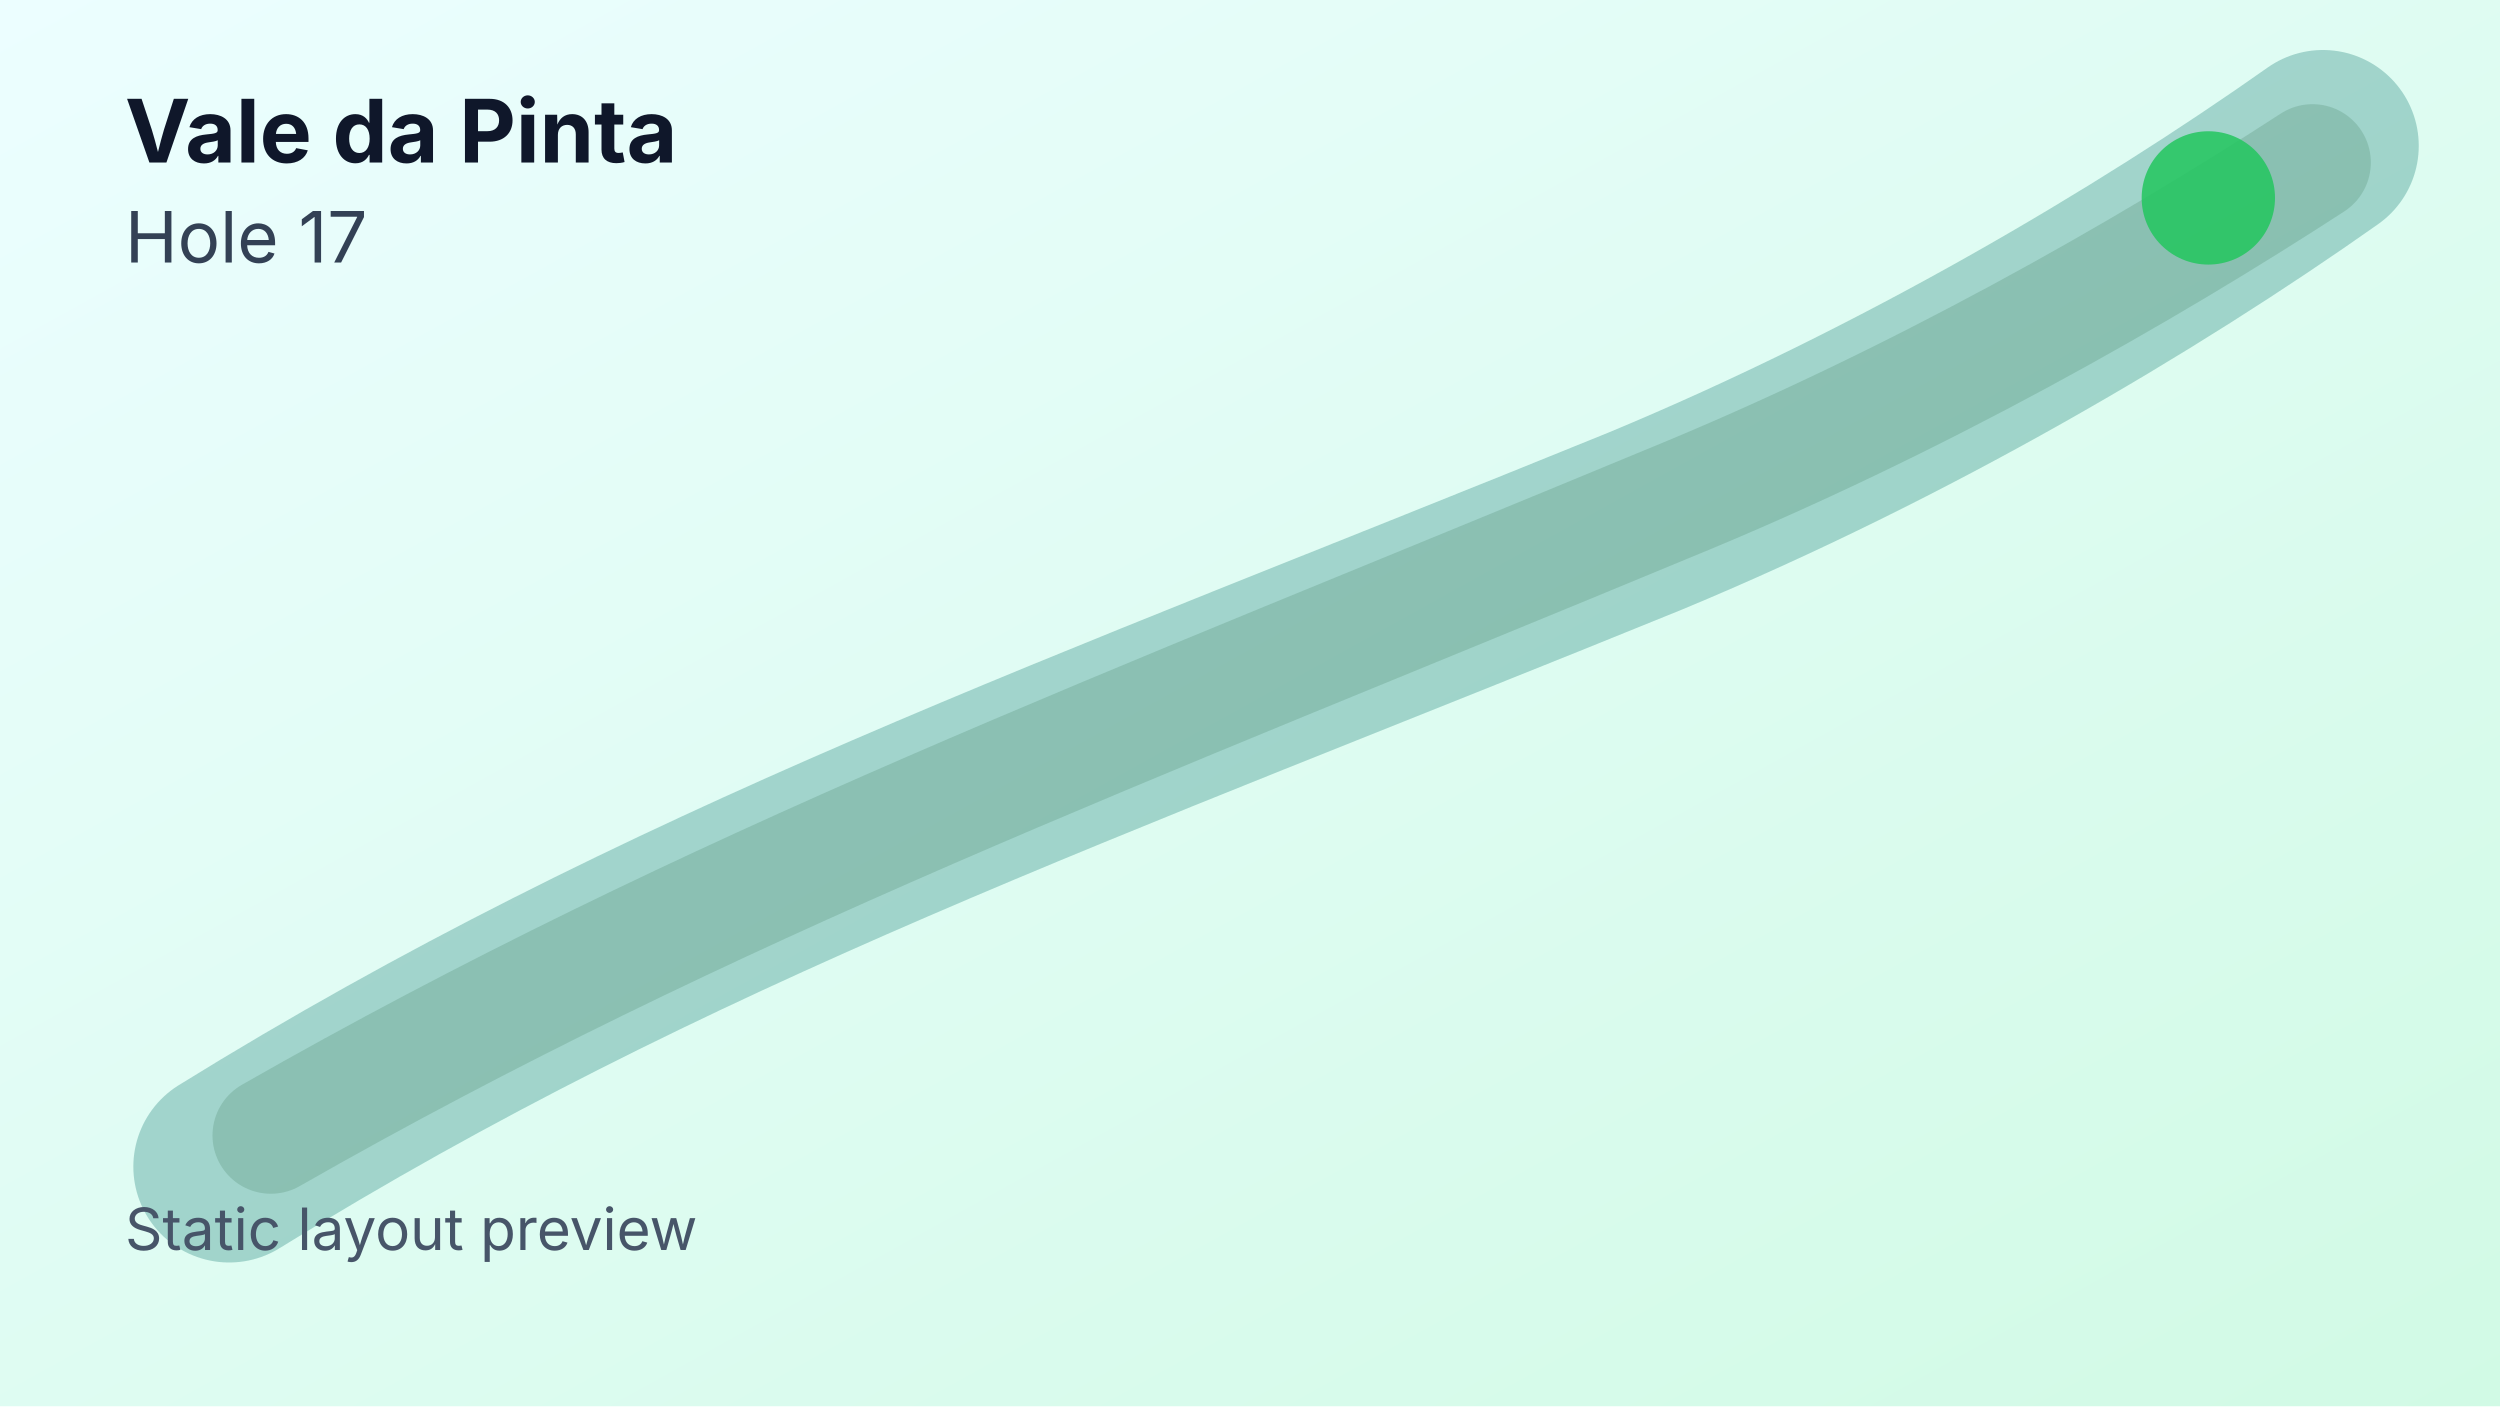
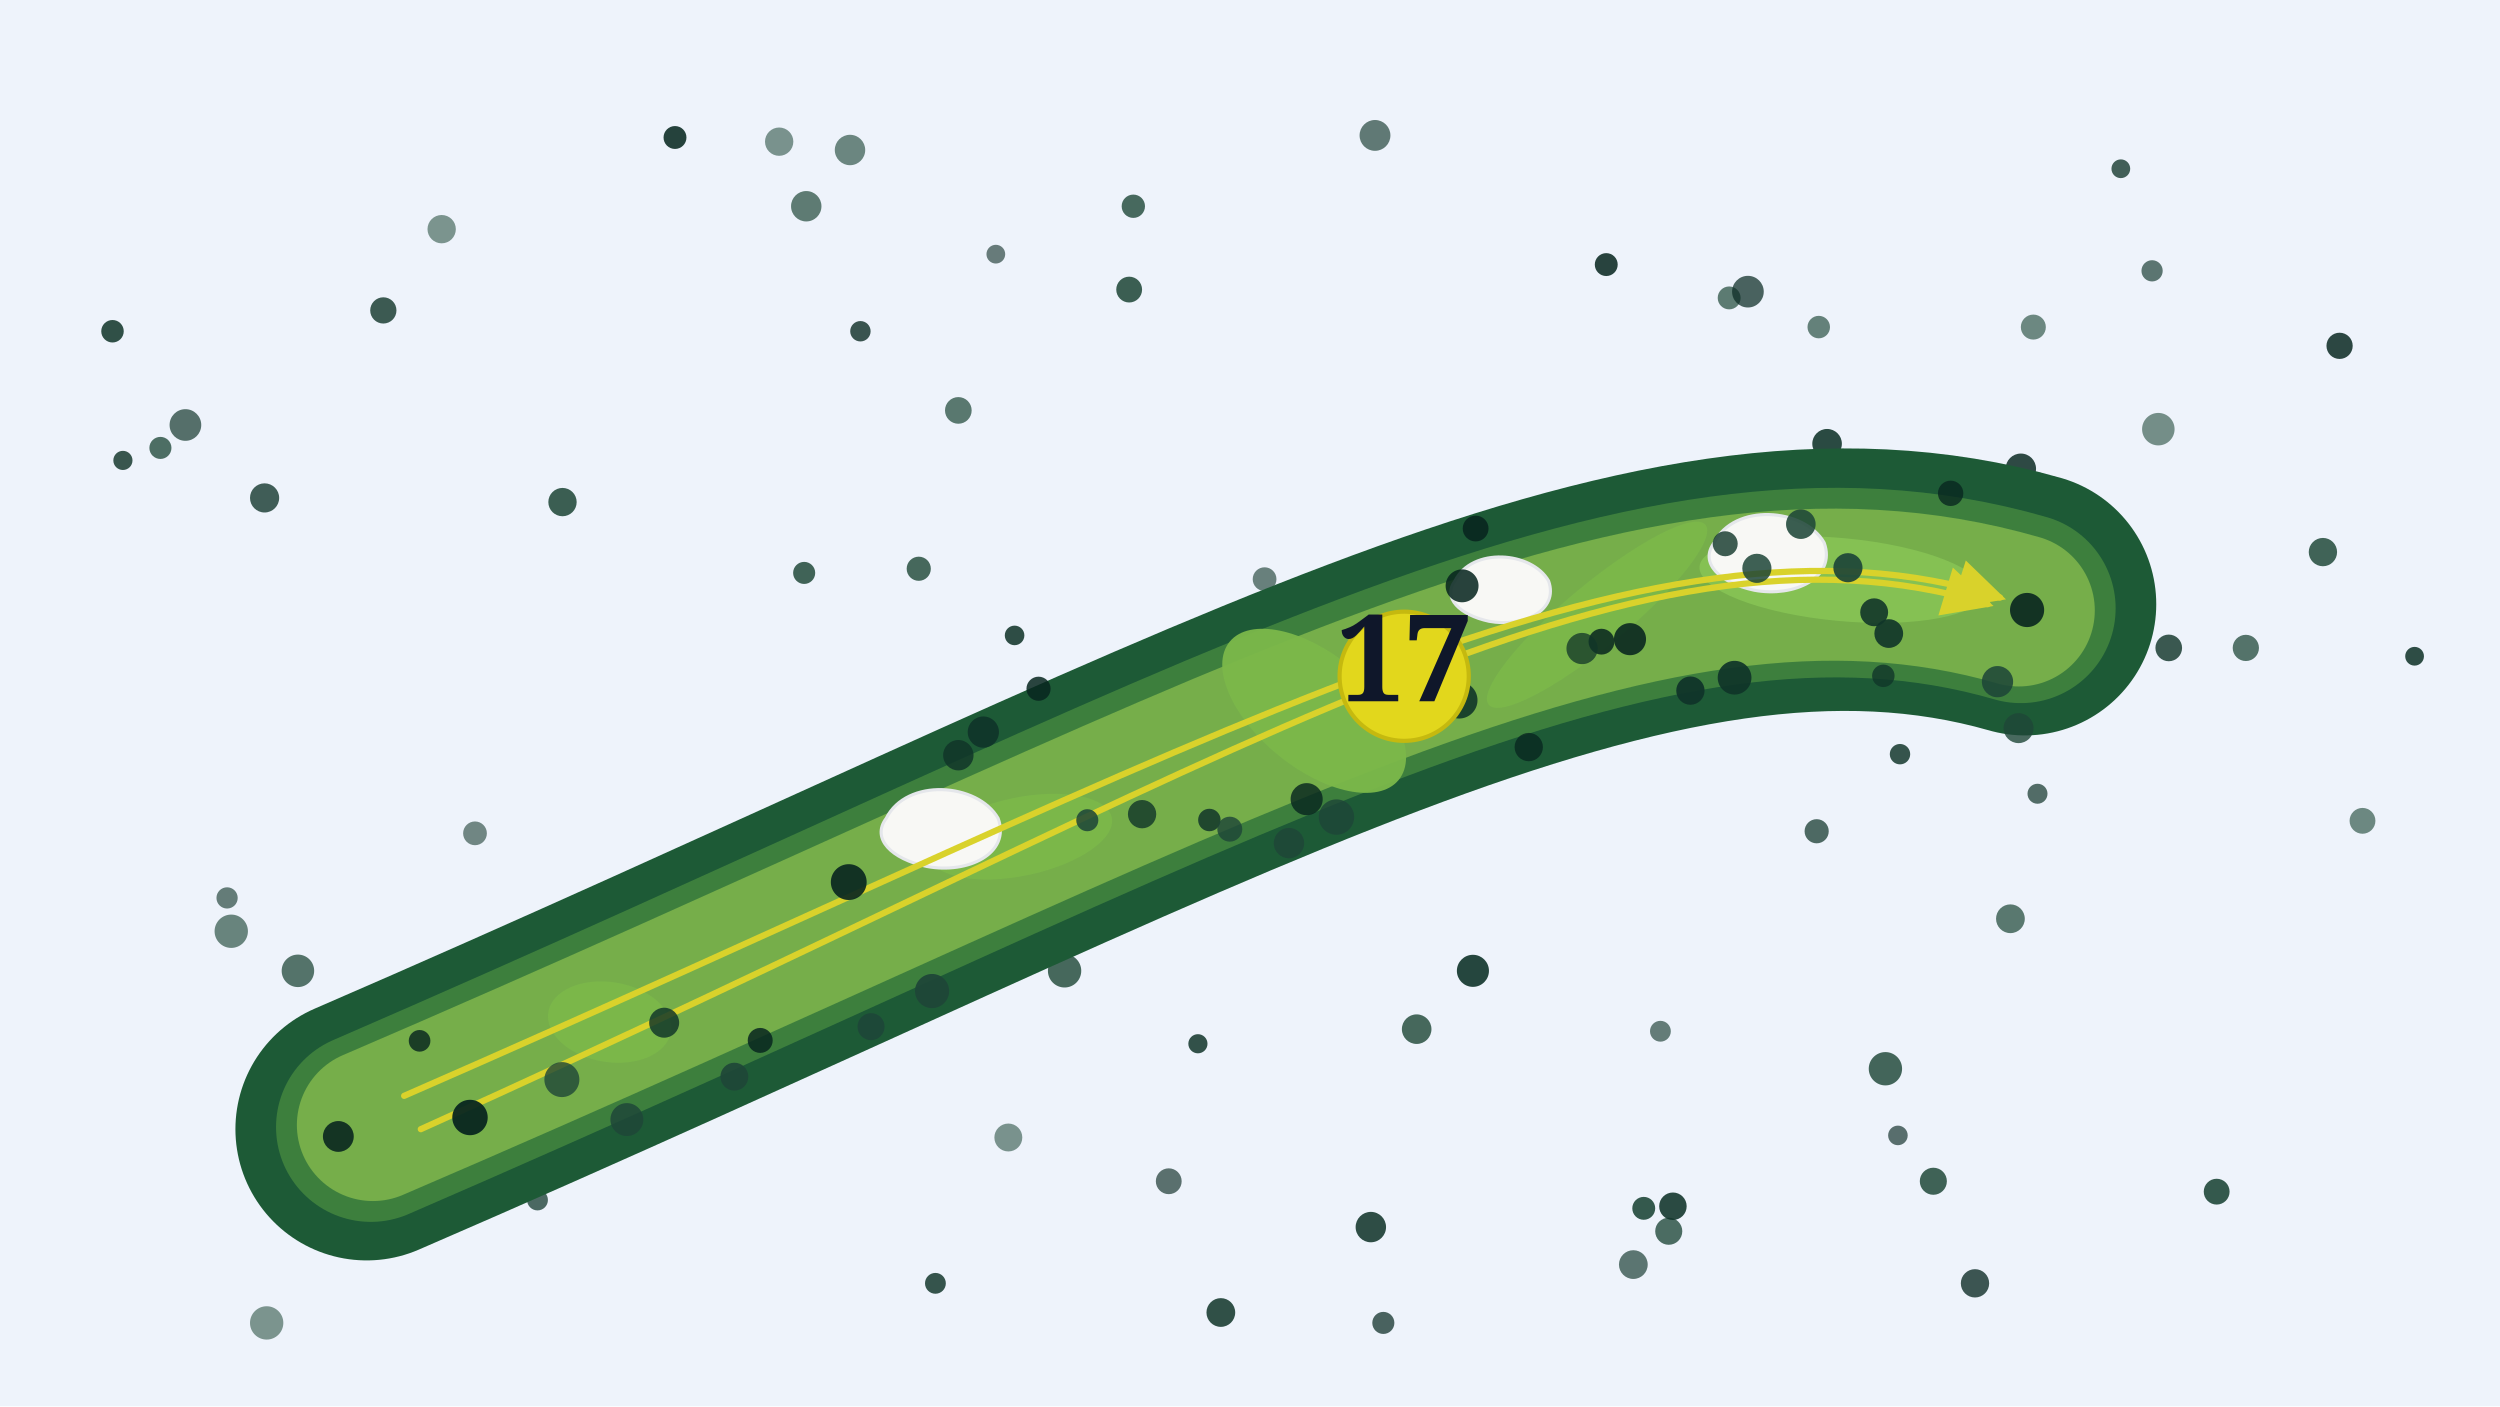
<svg xmlns="http://www.w3.org/2000/svg" viewBox="0 0 1200 675" role="img" aria-label="Vale da Pinta Hole 17">
  <defs>
-     <linearGradient id="bg" x1="0" y1="0" x2="1" y2="1">
-       <stop offset="0%" stop-color="#ecfeff" />
-       <stop offset="100%" stop-color="#d1fae5" />
-     </linearGradient>
+     <marker id="arrow" markerWidth="8" markerHeight="8" refX="7" refY="4" orient="auto">
+       <path d="M0,0 L8,4 L0,8 z" fill="#d9d22b" />
+     </marker>
  </defs>
-   <rect width="1200" height="675" fill="url(#bg)" />
-   <path d="M110 560 C320 430, 520 360, 790 250 C915 198, 1030 130, 1115 70" fill="none" stroke="#0f766e" stroke-opacity="0.30" stroke-width="92" stroke-linecap="round" />
-   <path d="M130 545 C340 425, 540 350, 800 242 C920 193, 1030 130, 1110 78" fill="none" stroke="#14532d" stroke-opacity="0.16" stroke-width="56" stroke-linecap="round" />
-   <circle cx="1060" cy="95" r="32" fill="#22c55e" fill-opacity="0.85" />
-   <text x="60" y="78" fill="#0f172a" font-family="Inter, Arial, sans-serif" font-size="42" font-weight="700">Vale da Pinta</text>
-   <text x="60" y="126" fill="#334155" font-family="Inter, Arial, sans-serif" font-size="34">Hole 17</text>
-   <text x="60" y="600" fill="#475569" font-family="Inter, Arial, sans-serif" font-size="28">Static layout preview</text>
+   <rect width="1200" height="675" fill="#eef3fb" />
+   <circle cx="757.0" cy="287.0" r="4.8" fill="#103429" fill-opacity="0.84" />
+   <circle cx="324.0" cy="66.0" r="5.5" fill="#0b2a23" fill-opacity="0.88" />
+   <circle cx="1018.0" cy="81.0" r="4.5" fill="#103429" fill-opacity="0.77" />
+   <circle cx="546.0" cy="393.0" r="8.0" fill="#21493a" fill-opacity="0.79" />
+   <circle cx="266.0" cy="547.0" r="7.7" fill="#21493a" fill-opacity="0.79" />
+   <circle cx="109.0" cy="431.0" r="5.1" fill="#103429" fill-opacity="0.62" />
+   <circle cx="561.0" cy="567.0" r="6.2" fill="#0b2a23" fill-opacity="0.65" />
+   <circle cx="934.0" cy="231.0" r="5.7" fill="#103429" fill-opacity="0.57" />
+   <circle cx="1115.0" cy="265.0" r="6.8" fill="#21493a" fill-opacity="0.84" />
+   <circle cx="625.0" cy="370.0" r="7.5" fill="#21493a" fill-opacity="0.59" />
+   <circle cx="965.0" cy="441.0" r="6.9" fill="#21493a" fill-opacity="0.72" />
+   <circle cx="787.0" cy="270.0" r="7.8" fill="#0b2a23" fill-opacity="0.87" />
+   <circle cx="534.0" cy="410.0" r="6.9" fill="#21493a" fill-opacity="0.59" />
+   <circle cx="976.0" cy="157.0" r="6.0" fill="#21493a" fill-opacity="0.63" />
+   <circle cx="928.0" cy="567.0" r="6.5" fill="#21493a" fill-opacity="0.85" />
+   <circle cx="430.0" cy="489.0" r="5.5" fill="#21493a" fill-opacity="0.75" />
+   <circle cx="905.0" cy="513.0" r="8.0" fill="#21493a" fill-opacity="0.83" />
+   <circle cx="1078.0" cy="311.0" r="6.3" fill="#21493a" fill-opacity="0.75" />
+   <circle cx="1033.0" cy="130.0" r="5.1" fill="#103429" fill-opacity="0.66" />
+   <circle cx="128.0" cy="635.0" r="8.0" fill="#21493a" fill-opacity="0.56" />
+   <circle cx="978.0" cy="232.0" r="5.3" fill="#21493a" fill-opacity="0.67" />
+   <circle cx="652.0" cy="359.0" r="5.8" fill="#21493a" fill-opacity="0.76" />
+   <circle cx="228.0" cy="400.0" r="5.7" fill="#103429" fill-opacity="0.57" />
+   <circle cx="607.0" cy="278.0" r="5.7" fill="#103429" fill-opacity="0.60" />
+   <circle cx="460.0" cy="197.0" r="6.4" fill="#21493a" fill-opacity="0.72" />
+   <circle cx="428.0" cy="398.0" r="6.3" fill="#0b2a23" fill-opacity="0.64" />
+   <circle cx="1123.0" cy="166.0" r="6.3" fill="#0b2a23" fill-opacity="0.85" />
+   <circle cx="586.0" cy="630.0" r="6.9" fill="#103429" fill-opacity="0.85" />
+   <circle cx="387.0" cy="99.0" r="7.3" fill="#21493a" fill-opacity="0.70" />
+   <circle cx="817.0" cy="321.0" r="5.5" fill="#21493a" fill-opacity="0.64" />
+   <circle cx="413.0" cy="159.0" r="4.9" fill="#0b2a23" fill-opacity="0.79" />
+   <circle cx="707.0" cy="466.0" r="7.7" fill="#103429" fill-opacity="0.90" />
+   <circle cx="912.0" cy="362.0" r="4.9" fill="#103429" fill-opacity="0.83" />
+   <circle cx="529.0" cy="357.0" r="6.7" fill="#103429" fill-opacity="0.83" />
+   <circle cx="258.0" cy="576.0" r="5.0" fill="#103429" fill-opacity="0.73" />
+   <circle cx="1041.0" cy="311.0" r="6.4" fill="#103429" fill-opacity="0.81" />
+   <circle cx="658.0" cy="589.0" r="7.3" fill="#103429" fill-opacity="0.86" />
+   <circle cx="511.0" cy="466.0" r="8.0" fill="#21493a" fill-opacity="0.82" />
+   <circle cx="59.0" cy="221.0" r="4.6" fill="#103429" fill-opacity="0.82" />
+   <circle cx="386.0" cy="275.0" r="5.3" fill="#21493a" fill-opacity="0.84" />
+   <circle cx="54.0" cy="159.0" r="5.4" fill="#103429" fill-opacity="0.85" />
+   <circle cx="544.0" cy="99.0" r="5.6" fill="#21493a" fill-opacity="0.81" />
+   <circle cx="745.0" cy="327.0" r="7.9" fill="#21493a" fill-opacity="0.70" />
+   <circle cx="374.0" cy="68.0" r="6.8" fill="#21493a" fill-opacity="0.57" />
+   <circle cx="581.0" cy="343.0" r="7.9" fill="#21493a" fill-opacity="0.82" />
+   <circle cx="143.0" cy="466.0" r="7.8" fill="#21493a" fill-opacity="0.75" />
+   <circle cx="212.0" cy="576.0" r="7.3" fill="#103429" fill-opacity="0.81" />
+   <circle cx="830.0" cy="143.0" r="5.5" fill="#21493a" fill-opacity="0.71" />
+   <circle cx="747.0" cy="347.0" r="7.3" fill="#21493a" fill-opacity="0.68" />
+   <circle cx="542.0" cy="139.0" r="6.2" fill="#21493a" fill-opacity="0.87" />
+   <circle cx="200.0" cy="526.0" r="5.1" fill="#21493a" fill-opacity="0.82" />
+   <circle cx="948.0" cy="616.0" r="6.8" fill="#0b2a23" fill-opacity="0.78" />
+   <circle cx="660.0" cy="65.0" r="7.4" fill="#103429" fill-opacity="0.64" />
+   <circle cx="873.0" cy="157.0" r="5.4" fill="#21493a" fill-opacity="0.67" />
+   <circle cx="487.0" cy="305.0" r="4.7" fill="#103429" fill-opacity="0.86" />
+   <circle cx="111.0" cy="447.0" r="8.0" fill="#21493a" fill-opacity="0.65" />
+   <circle cx="784.0" cy="340.0" r="5.1" fill="#21493a" fill-opacity="0.76" />
+   <circle cx="212.0" cy="110.0" r="6.8" fill="#21493a" fill-opacity="0.56" />
+   <circle cx="478.0" cy="122.0" r="4.5" fill="#0b2a23" fill-opacity="0.59" />
+   <circle cx="1064.0" cy="572.0" r="6.2" fill="#21493a" fill-opacity="0.90" />
+   <circle cx="441.0" cy="273.0" r="5.8" fill="#21493a" fill-opacity="0.82" />
+   <circle cx="877.0" cy="213.0" r="7.1" fill="#103429" fill-opacity="0.88" />
+   <circle cx="449.0" cy="616.0" r="5.0" fill="#103429" fill-opacity="0.83" />
+   <circle cx="664.0" cy="635.0" r="5.3" fill="#0b2a23" fill-opacity="0.72" />
+   <circle cx="801.0" cy="591.0" r="6.5" fill="#21493a" fill-opacity="0.79" />
+   <circle cx="797.0" cy="495.0" r="5.0" fill="#103429" fill-opacity="0.62" />
+   <circle cx="784.0" cy="607.0" r="6.9" fill="#103429" fill-opacity="0.66" />
+   <circle cx="575.0" cy="501.0" r="4.6" fill="#103429" fill-opacity="0.84" />
+   <circle cx="77.0" cy="215.0" r="5.3" fill="#21493a" fill-opacity="0.78" />
+   <circle cx="347.0" cy="487.0" r="8.0" fill="#103429" fill-opacity="0.59" />
+   <circle cx="270.0" cy="241.0" r="6.8" fill="#21493a" fill-opacity="0.87" />
+   <circle cx="803.0" cy="579.0" r="6.6" fill="#103429" fill-opacity="0.88" />
+   <circle cx="484.0" cy="546.0" r="6.7" fill="#21493a" fill-opacity="0.57" />
+   <circle cx="1036.0" cy="206.0" r="7.8" fill="#21493a" fill-opacity="0.59" />
+   <circle cx="789.0" cy="580.0" r="5.5" fill="#21493a" fill-opacity="0.90" />
+   <circle cx="127.0" cy="239.0" r="7.0" fill="#103429" fill-opacity="0.78" />
+   <circle cx="680.0" cy="494.0" r="7.1" fill="#21493a" fill-opacity="0.82" />
+   <circle cx="833.0" cy="314.0" r="5.0" fill="#21493a" fill-opacity="0.86" />
+   <circle cx="89.0" cy="204.0" r="7.6" fill="#103429" fill-opacity="0.69" />
+   <circle cx="970.0" cy="225.0" r="7.3" fill="#0b2a23" fill-opacity="0.84" />
+   <circle cx="839.0" cy="140.0" r="7.6" fill="#0b2a23" fill-opacity="0.72" />
+   <circle cx="408.0" cy="72.0" r="7.3" fill="#21493a" fill-opacity="0.64" />
+   <circle cx="978.0" cy="381.0" r="4.8" fill="#103429" fill-opacity="0.70" />
+   <circle cx="872.0" cy="399.0" r="5.8" fill="#103429" fill-opacity="0.72" />
+   <circle cx="1134.0" cy="394.0" r="6.2" fill="#21493a" fill-opacity="0.63" />
+   <circle cx="911.0" cy="545.0" r="4.7" fill="#0b2a23" fill-opacity="0.66" />
+   <circle cx="184.0" cy="149.0" r="6.3" fill="#103429" fill-opacity="0.80" />
+   <circle cx="771.0" cy="127.0" r="5.5" fill="#0b2a23" fill-opacity="0.87" />
+   <circle cx="259.0" cy="548.0" r="6.5" fill="#103429" fill-opacity="0.79" />
+   <circle cx="1159.0" cy="315.0" r="4.5" fill="#103429" fill-opacity="0.86" />
+   <path d="M 176 542 C 585 365, 790 238, 972 290" fill="none" stroke="#1d5a36" stroke-width="126" stroke-linecap="round" />
+   <path d="M 178 541 C 589 363, 787 239, 970 292" fill="none" stroke="#3d7f3d" stroke-width="91" stroke-linecap="round" fill-opacity="0.96" />
+   <path d="M 179 540 C 589 364, 786 240, 969 293" fill="none" stroke="#76ae4a" stroke-width="73" stroke-linecap="round" fill-opacity="0.92" />
+   <ellipse cx="292.6" cy="490.6" rx="29.8" ry="19.2" fill="#7bb84a" transform="rotate(9.2 292.6 490.6)" fill-opacity="0.95" />
+   <ellipse cx="489.7" cy="401.6" rx="44.9" ry="18.8" fill="#7bb84a" transform="rotate(-11.8 489.7 401.6)" fill-opacity="0.95" />
+   <ellipse cx="630.8" cy="341.2" rx="52.4" ry="27.4" fill="#7bb84a" transform="rotate(39.3 630.8 341.2)" fill-opacity="0.95" />
+   <ellipse cx="766.6" cy="295.1" rx="67.6" ry="14.9" fill="#7bb84a" transform="rotate(-39.7 766.6 295.1)" fill-opacity="0.95" />
+   <ellipse cx="883.9" cy="278.2" rx="68.4" ry="19.9" fill="#86c254" transform="rotate(5.3 883.9 278.2)" fill-opacity="0.95" />
+   <path d="M 425.4 392.8 C 435.2 373.2, 469.3 375.7, 479.1 392.8 C 485.2 409.8, 464.4 419.6, 444.9 415.9 C 427.8 412.3, 418.1 402.5, 425.4 392.8 Z" fill="#f8f8f5" stroke="#e5e7eb" stroke-width="1.5" />
+   <path d="M 698.4 278.8 C 706.6 262.5, 735.1 264.6, 743.3 278.8 C 748.4 293.1, 731.0 301.3, 714.7 298.2 C 700.5 295.1, 692.3 287.0, 698.4 278.8 Z" fill="#f8f8f5" stroke="#e5e7eb" stroke-width="1.5" />
+   <path d="M 822.8 260.5 C 832.4 241.3, 866.0 243.7, 875.6 260.5 C 881.6 277.3, 861.2 286.9, 842.0 283.3 C 825.2 279.7, 815.6 270.1, 822.8 260.5 Z" fill="#f8f8f5" stroke="#e5e7eb" stroke-width="1.5" />
+   <path d="M 194.0 526.0 C 585.0 355.4, 790.0 233.2, 960.0 286.8" fill="none" stroke="#d9d22b" stroke-width="3" marker-end="url(#arrow)" stroke-linecap="round" />
+   <path d="M 202.0 542.0 C 595.0 365.0, 782.0 238.0, 954.0 290.0" fill="none" stroke="#d9d22b" stroke-width="3" marker-end="url(#arrow)" stroke-linecap="round" />
+   <circle cx="162.4" cy="545.5" r="7.4" fill="#08261f" fill-opacity="0.89" />
+   <circle cx="201.4" cy="499.6" r="5.2" fill="#08261f" fill-opacity="0.82" />
+   <circle cx="225.6" cy="536.4" r="8.5" fill="#08261f" fill-opacity="0.94" />
+   <circle cx="269.7" cy="518.2" r="8.4" fill="#1e4638" fill-opacity="0.80" />
+   <circle cx="300.9" cy="537.4" r="7.9" fill="#1e4638" fill-opacity="0.84" />
+   <circle cx="318.8" cy="490.9" r="7.2" fill="#103529" fill-opacity="0.83" />
+   <circle cx="352.5" cy="516.8" r="6.7" fill="#1e4638" fill-opacity="0.90" />
+   <circle cx="364.9" cy="499.4" r="6.0" fill="#08261f" fill-opacity="0.85" />
+   <circle cx="407.4" cy="423.4" r="8.6" fill="#08261f" fill-opacity="0.91" />
+   <circle cx="418.1" cy="492.8" r="6.5" fill="#1e4638" fill-opacity="0.89" />
+   <circle cx="447.4" cy="475.7" r="8.2" fill="#1e4638" fill-opacity="0.94" />
+   <circle cx="460.0" cy="362.5" r="7.3" fill="#103529" fill-opacity="0.84" />
+   <circle cx="472.0" cy="351.4" r="7.5" fill="#103529" fill-opacity="0.93" />
+   <circle cx="498.5" cy="330.6" r="5.8" fill="#08261f" fill-opacity="0.85" />
+   <circle cx="521.9" cy="393.7" r="5.3" fill="#1e4638" fill-opacity="0.86" />
+   <circle cx="548.2" cy="390.8" r="6.8" fill="#103529" fill-opacity="0.80" />
+   <circle cx="580.5" cy="393.6" r="5.4" fill="#103529" fill-opacity="0.84" />
+   <circle cx="590.3" cy="398.0" r="6.0" fill="#1e4638" fill-opacity="0.81" />
+   <circle cx="627.2" cy="383.6" r="7.7" fill="#08261f" fill-opacity="0.81" />
+   <circle cx="618.7" cy="404.7" r="7.3" fill="#1e4638" fill-opacity="0.84" />
+   <circle cx="641.5" cy="392.2" r="8.5" fill="#1e4638" fill-opacity="0.81" />
+   <circle cx="672.7" cy="342.9" r="8.2" fill="#1e4638" fill-opacity="0.77" />
+   <circle cx="701.8" cy="281.2" r="7.9" fill="#08261f" fill-opacity="0.86" />
+   <circle cx="700.4" cy="336.1" r="8.8" fill="#103529" fill-opacity="0.89" />
+   <circle cx="708.3" cy="253.7" r="6.2" fill="#08261f" fill-opacity="0.90" />
+   <circle cx="733.8" cy="358.6" r="6.8" fill="#08261f" fill-opacity="0.78" />
+   <circle cx="768.7" cy="308.0" r="6.2" fill="#08261f" fill-opacity="0.85" />
+   <circle cx="759.4" cy="311.3" r="7.5" fill="#103529" fill-opacity="0.75" />
+   <circle cx="782.4" cy="306.8" r="7.7" fill="#08261f" fill-opacity="0.88" />
+   <circle cx="811.4" cy="331.5" r="6.8" fill="#103529" fill-opacity="0.95" />
+   <circle cx="828.1" cy="261.0" r="6.0" fill="#103529" fill-opacity="0.80" />
+   <circle cx="843.3" cy="272.8" r="7.0" fill="#1e4638" fill-opacity="0.85" />
+   <circle cx="832.6" cy="325.3" r="8.1" fill="#103529" fill-opacity="0.92" />
+   <circle cx="864.4" cy="251.6" r="7.1" fill="#1e4638" fill-opacity="0.87" />
+   <circle cx="887.0" cy="272.5" r="7.0" fill="#1e4638" fill-opacity="0.92" />
+   <circle cx="899.6" cy="293.9" r="6.7" fill="#103529" fill-opacity="0.89" />
+   <circle cx="904.0" cy="324.4" r="5.4" fill="#103529" fill-opacity="0.79" />
+   <circle cx="906.6" cy="304.1" r="6.9" fill="#103529" fill-opacity="0.91" />
+   <circle cx="936.3" cy="236.8" r="6.1" fill="#08261f" fill-opacity="0.78" />
+   <circle cx="958.8" cy="327.2" r="7.5" fill="#1e4638" fill-opacity="0.86" />
+   <circle cx="968.9" cy="349.5" r="7.2" fill="#1e4638" fill-opacity="0.80" />
+   <circle cx="973.0" cy="292.8" r="8.2" fill="#08261f" fill-opacity="0.90" />
+   <circle cx="674.0" cy="324.6" r="31" fill="#e2d71c" stroke="#c5b90f" stroke-width="2" />
+   <text x="674.0" y="336.6" text-anchor="middle" fill="#0f172a" font-family="Georgia, serif" font-size="58" font-weight="700">17</text>
</svg>
